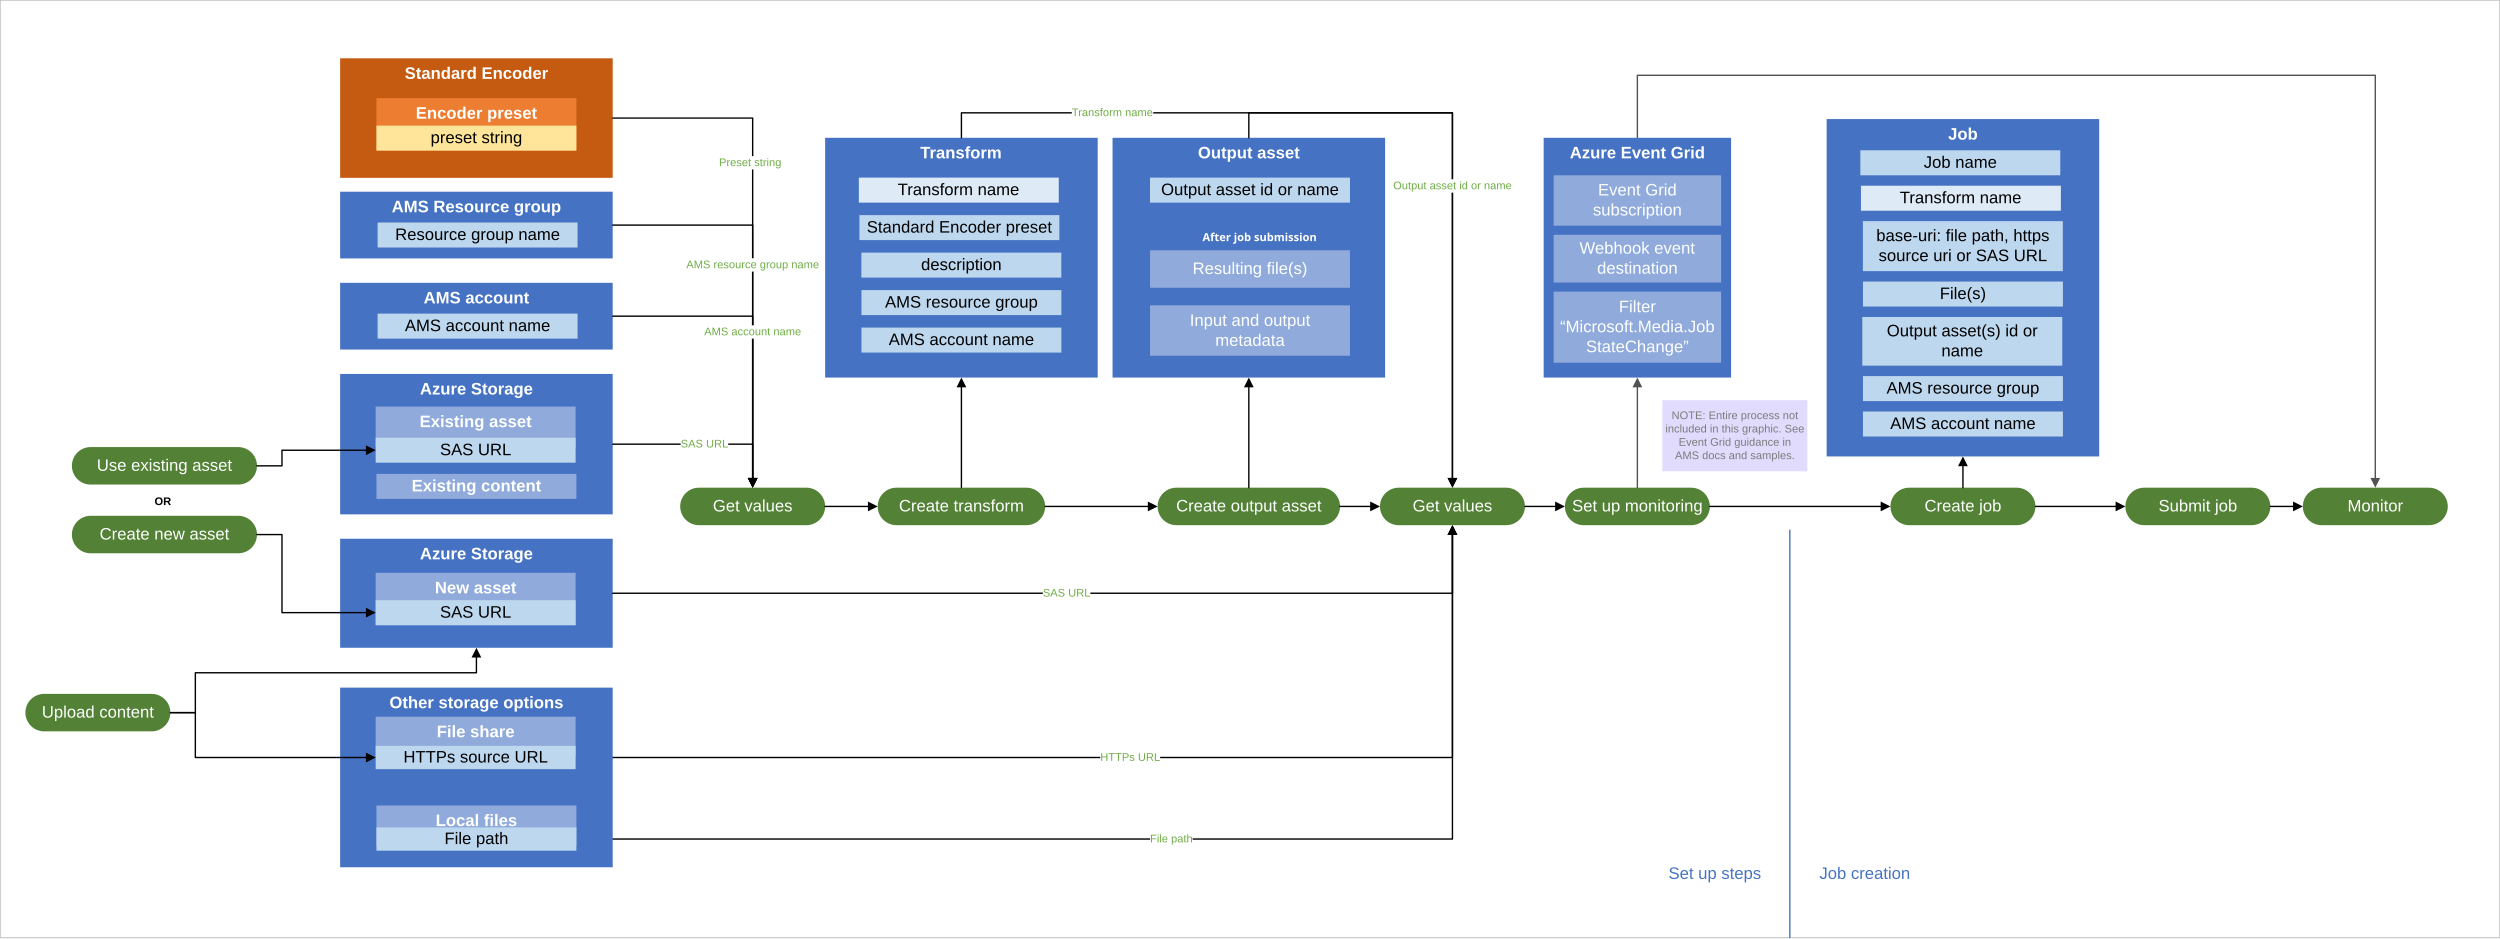
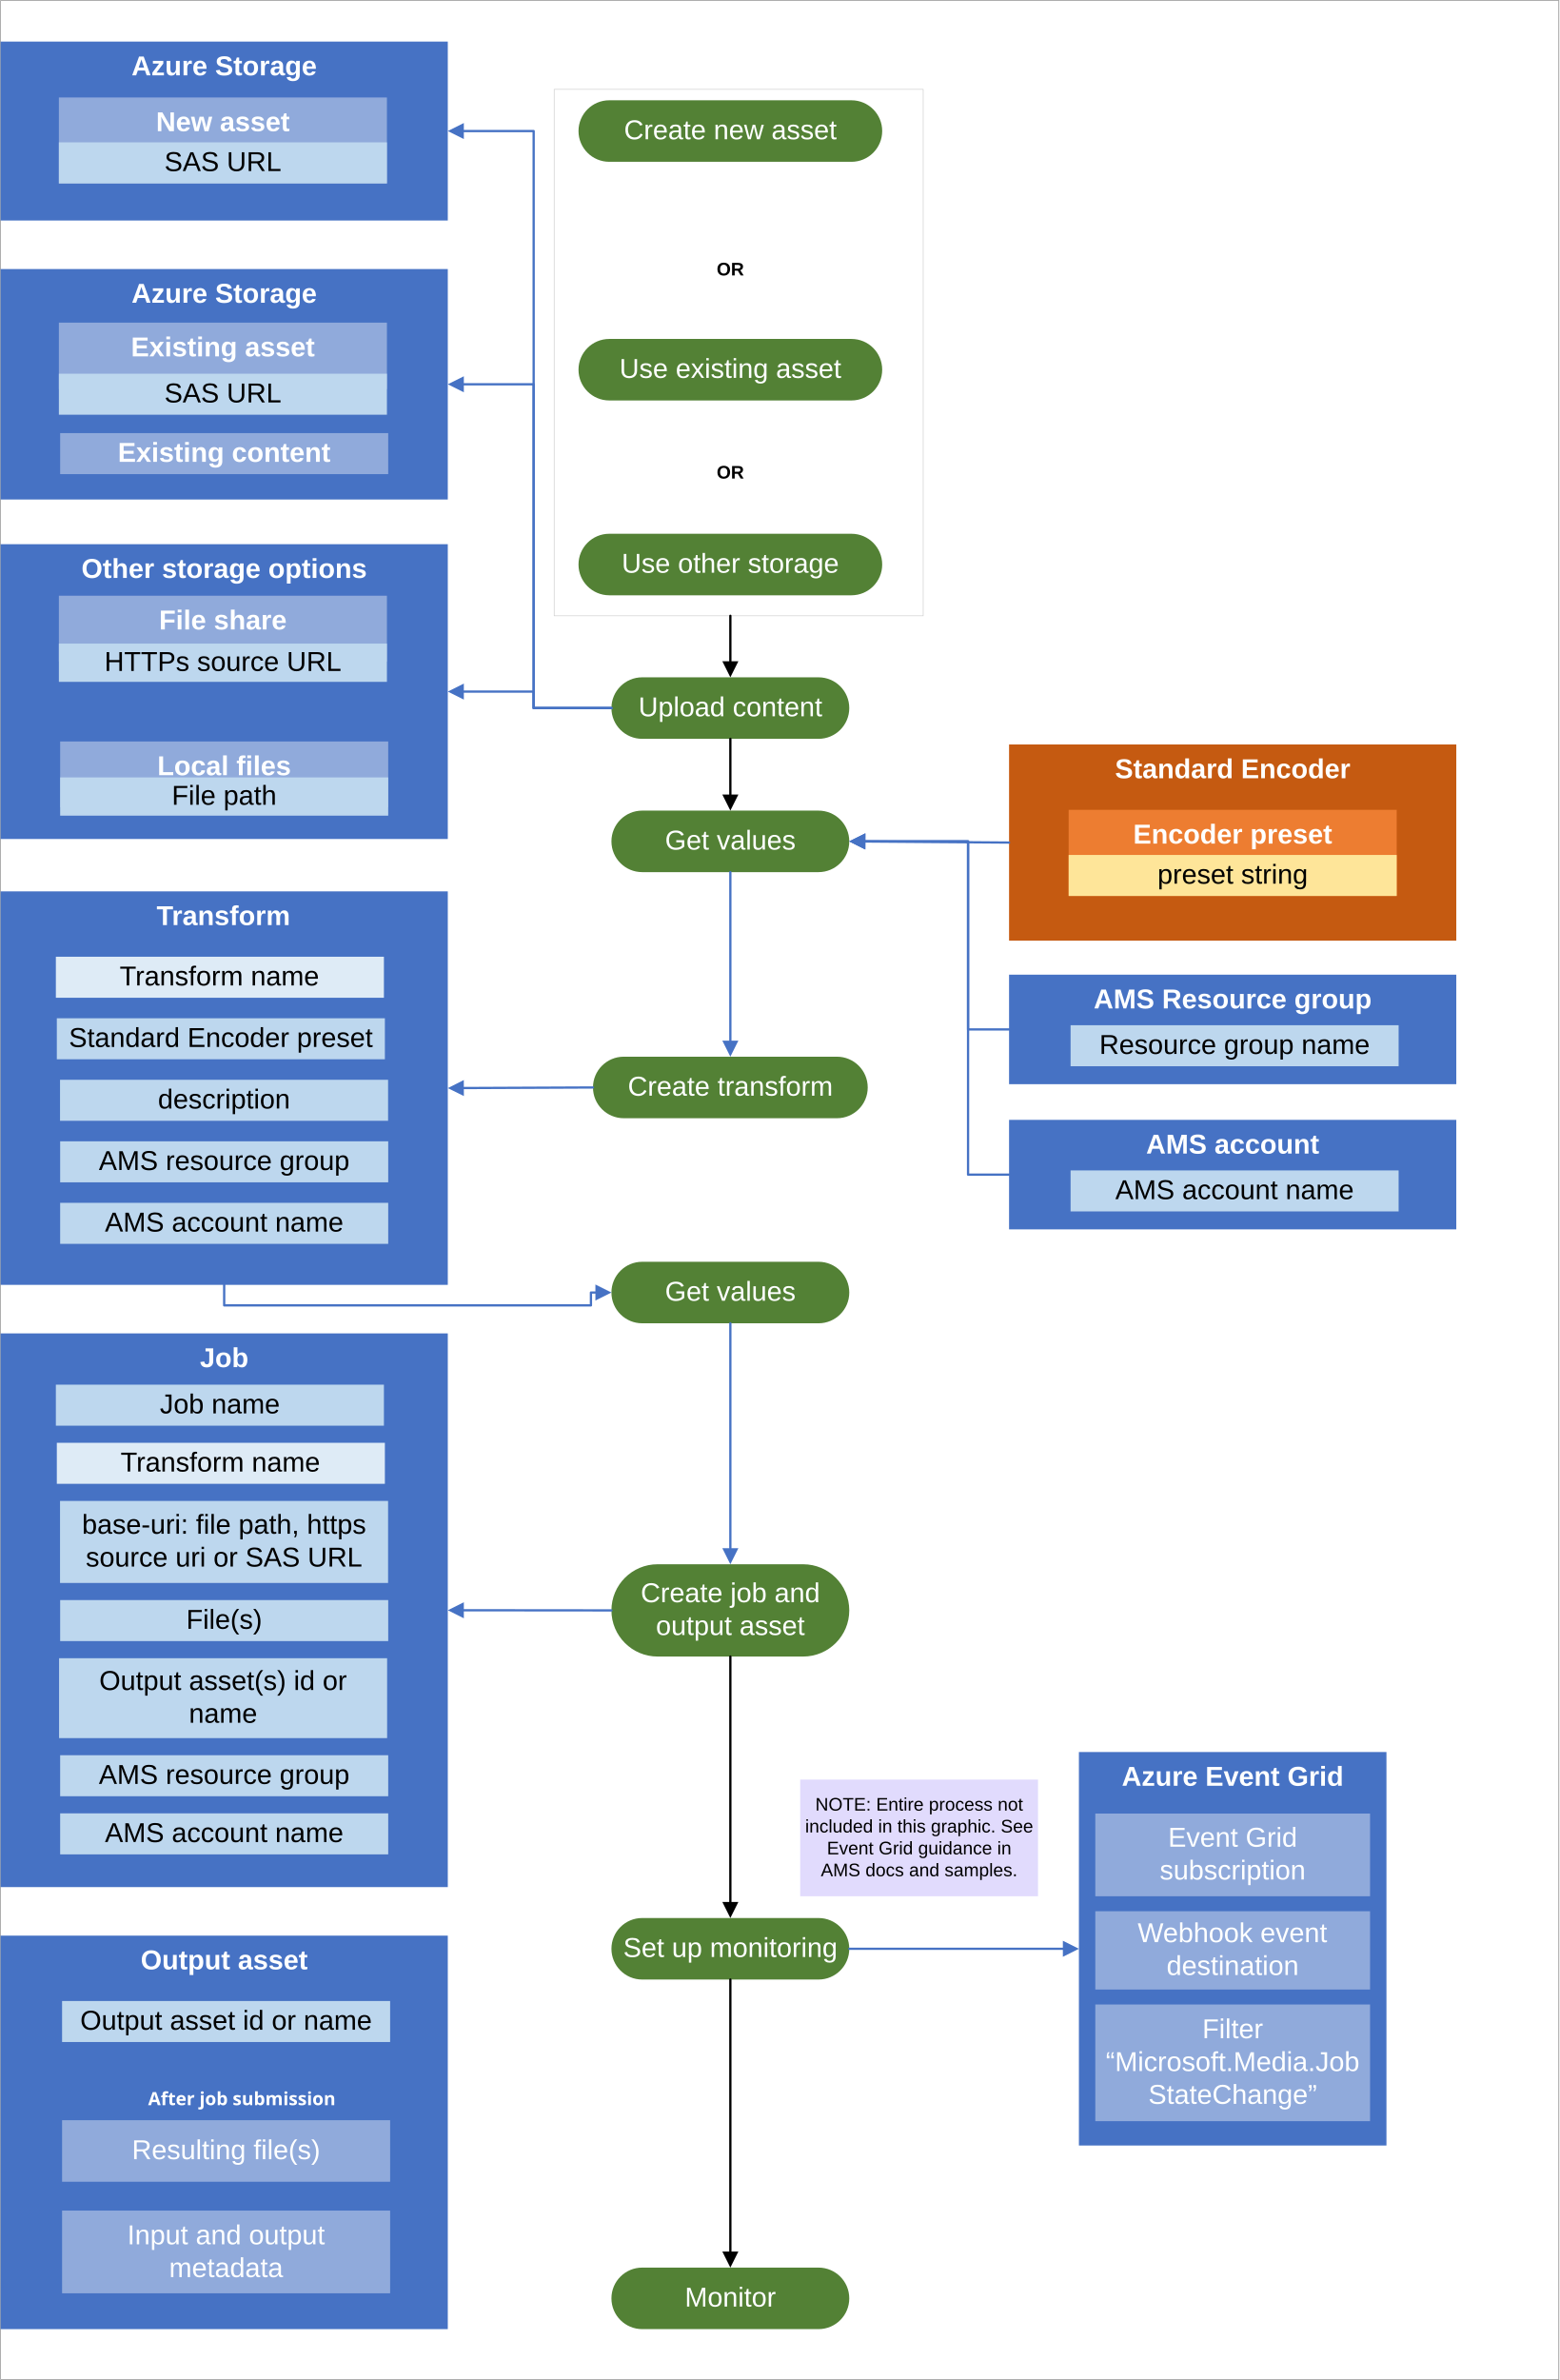
- <svg xmlns="http://www.w3.org/2000/svg" xmlns:xlink="http://www.w3.org/1999/xlink" width="25.007in" height="9.385in" viewBox="0 0 1800.5 675.75" xml:space="preserve" color-interpolation-filters="sRGB" class="st28">
+ <svg xmlns="http://www.w3.org/2000/svg" xmlns:xlink="http://www.w3.org/1999/xlink" width="9.507in" height="14.507in" viewBox="0 0 684.5 1044.5" xml:space="preserve" color-interpolation-filters="sRGB" class="st24">
  <style type="text/css">
	
		.st1 {fill:#ffffff;stroke:#7f7f7f;stroke-width:0.25}
- 		.st2 {fill:#4672c4;stroke:none;stroke-width:0.25}
- 		.st3 {fill:#feffff;font-family:Arial;font-size:1em;font-weight:bold}
- 		.st4 {fill:#bdd7ee;stroke:none;stroke-width:0.25}
- 		.st5 {fill:#000000;font-family:Arial;font-size:1em}
- 		.st6 {fill:#90aadb;stroke:none;stroke-width:0.25}
- 		.st7 {fill:#538135;stroke:none;stroke-width:0.75}
- 		.st8 {fill:#feffff;font-family:Arial;font-size:1em}
- 		.st9 {fill:#deebf6;stroke:none;stroke-width:0.25}
+ 		.st2 {fill:#538135;stroke:none;stroke-width:0.75}
+ 		.st3 {fill:#feffff;font-family:Arial;font-size:1em}
+ 		.st4 {fill:none;stroke:none;stroke-width:0.25}
+ 		.st5 {fill:#000000;font-family:Arial;font-size:0.667em;font-weight:bold}
+ 		.st6 {marker-end:url(#mrkr4-27);stroke:#4672c4;stroke-linecap:round;stroke-linejoin:round;stroke-width:1}
+ 		.st7 {fill:#4672c4;fill-opacity:1;stroke:#4672c4;stroke-opacity:1;stroke-width:0.284}
+ 		.st8 {fill:#e1dbfd;stroke:none;stroke-width:0.25}
+ 		.st9 {fill:#000000;font-family:Arial;font-size:0.667em}
		.st10 {font-size:1em}
- 		.st11 {marker-end:url(#mrkr4-105);stroke:#000000;stroke-linecap:round;stroke-linejoin:round;stroke-width:1}
- 		.st12 {fill:#000000;fill-opacity:1;stroke:#000000;stroke-opacity:1;stroke-width:0.284}
- 		.st13 {fill:#ffffff;stroke:none;stroke-linecap:butt}
- 		.st14 {fill:#70ad47;font-family:Arial;font-size:0.667em}
- 		.st15 {fill:none;stroke:none;stroke-width:0.25}
- 		.st16 {fill:#000000;font-family:Arial;font-size:0.667em;font-weight:bold}
- 		.st17 {fill:#c55a11;stroke:none;stroke-width:0.25}
- 		.st18 {fill:#ed7d31;stroke:none;stroke-width:0.25}
- 		.st19 {fill:#fee599;stroke:none;stroke-width:0.25}
- 		.st20 {fill:#ffffff;stroke:none;stroke-linecap:butt;stroke-width:7.2}
- 		.st21 {fill:#4672c4;font-family:Arial;font-size:1em}
- 		.st22 {stroke:#4672c4;stroke-linecap:round;stroke-linejoin:round;stroke-width:1}
- 		.st23 {marker-end:url(#mrkr4-290);stroke:#525252;stroke-linecap:round;stroke-linejoin:round;stroke-width:1}
- 		.st24 {fill:#525252;fill-opacity:1;stroke:#525252;stroke-opacity:1;stroke-width:0.284}
- 		.st25 {fill:#e1dbfd;stroke:none;stroke-width:0.25}
- 		.st26 {fill:#7b7b7b;font-family:Arial;font-size:0.667em}
- 		.st27 {fill:#ffffff;font-family:Calibri;font-size:0.667em;font-weight:bold}
- 		.st28 {fill:none;fill-rule:evenodd;font-size:12px;overflow:visible;stroke-linecap:square;stroke-miterlimit:3}
+ 		.st11 {fill:#c55a11;stroke:none;stroke-width:0.25}
+ 		.st12 {fill:#feffff;font-family:Arial;font-size:1em;font-weight:bold}
+ 		.st13 {fill:#ed7d31;stroke:none;stroke-width:0.25}
+ 		.st14 {fill:#fee599;stroke:none;stroke-width:0.25}
+ 		.st15 {fill:#000000;font-family:Arial;font-size:1em}
+ 		.st16 {fill:#4672c4;stroke:none;stroke-width:0.25}
+ 		.st17 {fill:#bdd7ee;stroke:none;stroke-width:0.25}
+ 		.st18 {fill:#90aadb;stroke:none;stroke-width:0.25}
+ 		.st19 {fill:#deebf6;stroke:none;stroke-width:0.25}
+ 		.st20 {fill:#ffffff;font-family:Calibri;font-size:0.667em;font-weight:bold}
+ 		.st21 {fill:none;stroke:#c8c8c8;stroke-width:0.25}
+ 		.st22 {marker-end:url(#mrkr4-234);stroke:#000000;stroke-linecap:round;stroke-linejoin:round;stroke-width:1}
+ 		.st23 {fill:#000000;fill-opacity:1;stroke:#000000;stroke-opacity:1;stroke-width:0.284}
+ 		.st24 {fill:none;fill-rule:evenodd;font-size:12px;overflow:visible;stroke-linecap:square;stroke-miterlimit:3}
	
	</style>
  <defs id="Markers">
    <g id="lend4">
      <path d="M 2 1 L 0 0 L 2 -1 L 2 1 " style="stroke:none" />
    </g>
-     <marker id="mrkr4-105" class="st12" refX="-7.04" orient="auto" markerUnits="strokeWidth" overflow="visible">
+     <marker id="mrkr4-27" class="st7" refX="-7.04" orient="auto" markerUnits="strokeWidth" overflow="visible">
      <use xlink:href="#lend4" transform="scale(-3.52,-3.52) " />
    </marker>
-     <marker id="mrkr4-290" class="st24" refX="-7.04" orient="auto" markerUnits="strokeWidth" overflow="visible">
+     <marker id="mrkr4-234" class="st23" refX="-7.04" orient="auto" markerUnits="strokeWidth" overflow="visible">
      <use xlink:href="#lend4" transform="scale(-3.52,-3.52) " />
    </marker>
  </defs>
  <g>
-     <g id="group290-1" transform="translate(0.25,-0.5)">
+     <g id="group1045-1" transform="translate(0.25,-0.25)">
      <g id="shape201-2">
-         <rect x="0" y="0.75" width="1800" height="675" class="st1" />
-       </g>
-       <g id="group99-4" transform="translate(244.687,-489.114)">
-         <g id="shape95-5">
-           <rect x="0" y="627.69" width="196.313" height="48.06" class="st2" />
-           <text x="37.15" y="642.49" class="st3">AMS Resource group</text>
-         </g>
-         <g id="shape98-8" transform="translate(27,-7.875)">
-           <rect x="0" y="657.75" width="144" height="18" class="st4" />
-           <text x="12.63" y="670.35" class="st5">Resource group name</text>
-         </g>
-       </g>
-       <g id="group100-11" transform="translate(244.687,-423.491)">
-         <g id="shape101-12">
-           <rect x="0" y="627.69" width="196.313" height="48.06" class="st2" />
-           <text x="60.15" y="642.49" class="st3">AMS account</text>
-         </g>
-         <g id="shape102-15" transform="translate(27,-7.875)">
-           <rect x="0" y="657.75" width="144" height="18" class="st4" />
-           <text x="19.64" y="670.35" class="st5">AMS account name</text>
-         </g>
-       </g>
-       <g id="group119-18" transform="translate(244.687,-304.79)">
-         <g id="shape120-19">
-           <rect x="0" y="574.613" width="196.313" height="101.138" class="st2" />
-           <text x="57.48" y="589.41" class="st3">Azure Storage</text>
-         </g>
-         <g id="shape121-22" transform="translate(25.5938,-48.4605)">
-           <rect x="0" y="646.586" width="144" height="29.165" class="st6" />
-           <text x="31.65" y="661.39" class="st3">Existing asset</text>
-         </g>
-         <g id="shape122-25" transform="translate(25.5938,-37.2105)">
-           <rect x="0" y="657.75" width="144" height="18" class="st4" />
-           <text x="46.32" y="670.35" class="st5">SAS URL</text>
-         </g>
-         <g id="shape123-28" transform="translate(26.1562,-11.1375)">
-           <rect x="0" y="657.75" width="144" height="18" class="st6" />
-           <text x="25.33" y="670.35" class="st3">Existing content</text>
-         </g>
-       </g>
-       <g id="group124-31" transform="translate(244.687,-208.701)">
-         <g id="shape125-32">
-           <rect x="0" y="597.225" width="196.313" height="78.525" class="st2" />
-           <text x="57.48" y="612.03" class="st3">Azure Storage</text>
-         </g>
-         <g id="group126-35" transform="translate(26.1562,-16.2)">
-           <g id="shape127-36" transform="translate(-0.5625,0)">
-             <rect x="0" y="637.95" width="144" height="37.8" class="st6" />
-             <text x="42.65" y="652.75" class="st3">New asset</text>
-           </g>
-           <g id="shape128-39" transform="translate(-0.5625,-0.099)">
-             <rect x="0" y="657.75" width="144" height="18" class="st4" />
-             <text x="46.32" y="670.35" class="st5">SAS URL</text>
-           </g>
-         </g>
+         <rect x="0" y="0.5" width="684" height="1044" class="st1" />
      </g>
      <a xlink:href="https://docs.microsoft.com/azure/media-services/latest/manage-assets-quickstart">
-         <g id="shape129-42" transform="translate(18,-148.5)">
-           <path d="M13.5 675.75 L90.9 675.75 A13.5 13.5 -180 0 0 90.9 648.75 L13.5 648.75 A13.5 13.5 -180 1 0 13.5 675.75          Z" class="st7" />
-           <text x="11.84" y="665.85" class="st8">Upload content</text>
-         </g>
-       </a>
-       <g id="shape130-45" transform="translate(489.6,-297)">
-         <path d="M13.5 675.75 L90.9 675.75 A13.5 13.5 -180 0 0 90.9 648.75 L13.5 648.75 A13.5 13.5 -180 1 0 13.5 675.75 Z" class="st7" />
-         <text x="23.52" y="665.85" class="st8">Get values</text>
-       </g>
-       <g id="shape131-48" transform="translate(631.856,-297)">
-         <path d="M13.5 675.75 L107.1 675.75 A13.5 13.5 -180 1 0 107.1 648.75 L13.5 648.75 A13.5 13.5 -180 1 0 13.5 675.75         Z" class="st7" />
-         <text x="15.29" y="665.85" class="st8">Create transform</text>
-       </g>
-       <g id="shape132-51" transform="translate(1361.28,-297)">
-         <path d="M13.5 675.75 L90.9 675.75 A13.5 13.5 -180 0 0 90.9 648.75 L13.5 648.75 A13.5 13.5 -180 1 0 13.5 675.75 Z" class="st7" />
-         <text x="24.52" y="665.85" class="st8">Create job</text>
-       </g>
-       <g id="group143-54" transform="translate(594,-403.312)">
-         <g id="shape135-55">
-           <rect x="0" y="503.062" width="196.313" height="172.688" class="st2" />
-           <text x="68.48" y="517.86" class="st3">Transform</text>
-         </g>
-         <g id="shape137-58" transform="translate(24.6937,-99)">
-           <rect x="0" y="657.75" width="144" height="18" class="st4" />
-           <text x="5.29" y="670.35" class="st5">Standard Encoder preset</text>
-         </g>
-         <g id="shape138-61" transform="translate(26.1,-72)">
-           <rect x="0" y="657.75" width="144" height="18" class="st4" />
-           <text x="42.98" y="670.35" class="st5">description</text>
-         </g>
-         <g id="shape139-64" transform="translate(26.1563,-45)">
-           <rect x="0" y="657.75" width="144" height="18" class="st4" />
-           <text x="16.97" y="670.35" class="st5">AMS resource group</text>
-         </g>
-         <g id="shape140-67" transform="translate(24.2719,-126)">
-           <rect x="0" y="657.75" width="144" height="18" class="st9" />
-           <text x="27.99" y="670.35" class="st5">Transform name</text>
-         </g>
-         <g id="shape141-70" transform="translate(26.1563,-18)">
-           <rect x="0" y="657.75" width="144" height="18" class="st4" />
-           <text x="19.64" y="670.35" class="st5">AMS account name</text>
-         </g>
-       </g>
-       <g id="group155-73" transform="translate(1315.32,-346.5)">
-         <g id="shape145-74">
-           <rect x="0" y="432.75" width="196.313" height="243" class="st2" />
-           <text x="87.49" y="447.55" class="st3">Job</text>
-         </g>
-         <g id="shape146-77" transform="translate(24.6937,-176.987)">
-           <rect x="0" y="657.75" width="144" height="18" class="st9" />
-           <text x="27.99" y="670.35" class="st5">Transform name</text>
-         </g>
-         <g id="shape147-80" transform="translate(26.1,-133.475)">
-           <rect x="0" y="639.75" width="144" height="36" class="st4" />
-           <text x="9.63" y="654.15" class="st5">base-uri: file path, https <tspan x="11.31" dy="1.2em" class="st10">source uri or SAS URL</tspan>
-           </text>
-         </g>
-         <g id="shape148-84" transform="translate(26.1563,-107.963)">
-           <rect x="0" y="657.75" width="144" height="18" class="st4" />
-           <text x="55.34" y="670.35" class="st5">File(s)</text>
-         </g>
-         <g id="shape149-87" transform="translate(24.2719,-202.5)">
-           <rect x="0" y="657.75" width="144" height="18" class="st4" />
-           <text x="45.65" y="670.35" class="st5">Job name</text>
-         </g>
-         <g id="shape150-90" transform="translate(25.6781,-65.3875)">
-           <rect x="0" y="640.687" width="144" height="35.062" class="st4" />
-           <text x="17.64" y="654.62" class="st5">Output asset(s) id or <tspan x="56.99" dy="1.2em" class="st10">name</tspan>
-           </text>
-         </g>
-         <g id="shape153-94" transform="translate(26.1563,-39.875)">
-           <rect x="0" y="657.75" width="144" height="18" class="st4" />
-           <text x="16.97" y="670.35" class="st5">AMS resource group</text>
-         </g>
-         <g id="shape154-97" transform="translate(26.1563,-14.3625)">
-           <rect x="0" y="657.75" width="144" height="18" class="st4" />
-           <text x="19.64" y="670.35" class="st5">AMS account name</text>
-         </g>
-       </g>
-       <g id="shape158-100" transform="translate(441,-355.358)">
-         <path d="M0 675.75 L100.8 675.75 L100.8 700.07" class="st11" />
-         <rect x="48.962" y="670.95" width="34.234" height="9.6" class="st13" />
-         <text x="48.96" y="678.15" class="st14">SAS URL</text>
-       </g>
-       <g id="shape159-108" transform="translate(441,-247.964)">
-         <path d="M0 675.75 L604.8 675.75 L604.8 633.75" class="st11" />
-         <rect x="309.801" y="670.95" width="34.234" height="9.6" class="st13" />
-         <text x="309.8" y="678.15" class="st14">SAS URL</text>
-       </g>
-       <g id="shape160-115" transform="translate(51.4856,-276.75)">
-         <path d="M13.5 675.75 L119.81 675.75 A13.5 13.5 -180 0 0 119.81 648.75 L13.5 648.75 A13.5 13.5 -180 1 0 13.5 675.75         Z" class="st7" />
-         <text x="19.97" y="665.85" class="st8">Create new asset</text>
-       </g>
-       <g id="shape161-118" transform="translate(51.4856,-326.25)">
-         <path d="M13.5 675.75 L119.81 675.75 A13.5 13.5 -180 0 0 119.81 648.75 L13.5 648.75 A13.5 13.5 -180 1 0 13.5 675.75         Z" class="st7" />
-         <text x="17.97" y="665.85" class="st8">Use existing asset</text>
-       </g>
-       <g id="shape162-121" transform="translate(67,-308.681)">
-         <rect x="0" y="663.75" width="100" height="12" class="st15" />
-         <text x="44" y="672.95" class="st16">OR</text>
-       </g>
-       <g id="shape163-124" transform="translate(184.798,-336.375)">
-         <path d="M0 672.38 L18 672.38 L18 661.13 L78.44 661.13" class="st11" />
-       </g>
-       <g id="shape164-129" transform="translate(184.798,-290.25)">
-         <path d="M0 675.75 L18 675.75 L18 732 L78.44 732" class="st11" />
-       </g>
-       <g id="shape165-134" transform="translate(594,-301.5)">
-         <path d="M0 666.75 L30.82 666.75" class="st11" />
-       </g>
-       <g id="shape166-139" transform="translate(683.156,-324)">
-         <path d="M9 675.75 L9 603.48" class="st11" />
-       </g>
-       <g id="shape167-144" transform="translate(752.456,-301.5)">
-         <path d="M0 666.75 L73.96 666.75" class="st11" />
-       </g>
-       <g id="shape168-149" transform="translate(1530.48,-297)">
-         <path d="M13.5 675.75 L90.9 675.75 A13.5 13.5 -180 0 0 90.9 648.75 L13.5 648.75 A13.5 13.5 -180 1 0 13.5 675.75 Z" class="st7" />
-         <text x="23.85" y="665.85" class="st8">Submit job</text>
-       </g>
-       <g id="shape181-152" transform="translate(1465.68,-301.5)">
-         <path d="M0 666.75 L57.76 666.75" class="st11" />
-       </g>
-       <g id="shape186-157" transform="translate(1658.28,-297)">
-         <path d="M13.5 675.75 L90.9 675.75 A13.5 13.5 -180 0 0 90.9 648.75 L13.5 648.75 A13.5 13.5 -180 1 0 13.5 675.75 Z" class="st7" />
-         <text x="32.19" y="665.85" class="st8">Monitor</text>
-       </g>
-       <g id="shape189-160" transform="translate(1634.88,-319.5)">
-         <path d="M0 684.75 L16.36 684.75" class="st11" />
-       </g>
-       <g id="shape199-165" transform="translate(1404.48,-324)">
-         <path d="M9 675.75 L9 660.29" class="st11" />
-       </g>
-       <g id="shape200-170" transform="translate(122.4,-162)">
-         <path d="M0 675.75 L18 675.75 L18 647.05 L220.44 647.05 L220.44 636.09" class="st11" />
-       </g>
-       <g id="group211-175" transform="translate(277.594,-104.569)">
- 				</g>
-       <g id="group212-176" transform="translate(278.156,-35.9438)">
- 				</g>
-       <g id="shape215-177" transform="translate(414.281,-129.664)">
-         <path d="M0 675.75 L631.52 675.75 L631.52 515.45" class="st11" />
-         <rect x="377.871" y="670.95" width="43.113" height="9.6" class="st13" />
-         <text x="377.87" y="678.15" class="st14">HTTPs URL</text>
-       </g>
-       <g id="shape216-184" transform="translate(414.844,-70.939)">
-         <path d="M0 675.75 L630.96 675.75 L630.96 456.73" class="st11" />
-         <rect x="413.167" y="670.95" width="30.683" height="9.6" class="st13" />
-         <text x="413.17" y="678.15" class="st14">File path</text>
-       </g>
-       <g id="group222-191" transform="translate(244.687,-554.738)">
-         <g id="group217-192">
-           <g id="shape218-193" transform="translate(0,7.57489)">
-             <rect x="0" y="589.65" width="196.313" height="86.1" class="st17" />
-             <text x="46.48" y="604.45" class="st3">Standard Encoder</text>
-           </g>
-         </g>
-         <g id="shape220-196" transform="translate(26.1562,-12.0375)">
-           <rect x="0" y="637.95" width="144" height="37.8" class="st18" />
-           <text x="28.32" y="652.75" class="st3">Encoder preset</text>
-         </g>
-         <g id="shape221-199" transform="translate(26.1563,-12.0375)">
-           <rect x="0" y="657.75" width="144" height="18" class="st19" />
-           <text x="38.98" y="670.35" class="st5">preset string</text>
-         </g>
-       </g>
-       <g id="shape223-202" transform="translate(441,-590.213)">
-         <path d="M0 675.75 L100.8 675.75 L100.8 934.92" class="st11" />
-         <rect x="76.547" y="703.163" width="44.906" height="9.6" class="st13" />
-         <text x="76.55" y="710.36" class="st14">Preset string</text>
-       </g>
-       <g id="shape156-209" transform="translate(441,-513.144)">
-         <path d="M0 675.75 L100.8 675.75 L100.8 857.85" class="st11" />
-         <rect x="52.999" y="699.658" width="95.601" height="9.6" class="st13" />
-         <text x="53" y="706.86" class="st14">AMS resource group name</text>
-       </g>
-       <g id="shape157-216" transform="translate(441,-447.521)">
-         <path d="M0 675.75 L100.8 675.75 L100.8 792.23" class="st11" />
-         <rect x="65.894" y="682.311" width="69.812" height="9.6" class="st20" />
-         <text x="65.89" y="689.51" class="st14">AMS account name</text>
-       </g>
-       <g id="group234-223" transform="translate(244.688,-27)">
-         <g id="shape205-224" transform="translate(0,-23.625)">
-           <rect x="0" y="546.375" width="196.313" height="129.375" class="st2" />
-           <text x="35.48" y="561.18" class="st3">Other storage options</text>
-         </g>
-         <g id="group232-227" transform="translate(26.1562,-27.108)">
-           <g id="shape213-228" transform="translate(0,-12.1121)">
-             <rect x="0" y="646.859" width="144" height="28.891" class="st6" />
-             <text x="42.66" y="661.66" class="st3">Local files</text>
-           </g>
-           <g id="shape214-231" transform="translate(5.74759E-08,-8.44174)">
-             <rect x="0" y="658.971" width="144" height="16.779" class="st4" />
-             <text x="48.99" y="670.96" class="st5">File path</text>
-           </g>
-         </g>
-         <g id="group233-234" transform="translate(25.5938,-91.0764)">
-           <g id="shape206-235" transform="translate(0,-12.1121)">
-             <rect x="0" y="646.859" width="144" height="28.891" class="st6" />
-             <text x="43.99" y="661.66" class="st3">File share</text>
-           </g>
-           <g id="shape207-238" transform="translate(5.74759E-08,-3.19842)">
-             <rect x="0" y="658.971" width="144" height="16.779" class="st4" />
-             <text x="19.99" y="670.96" class="st5">HTTPs source URL</text>
-           </g>
-         </g>
-       </g>
-       <g id="shape235-241" transform="translate(833.456,-297)">
-         <path d="M13.5 675.75 L117.9 675.75 A13.5 13.5 -180 1 0 117.9 648.75 L13.5 648.75 A13.5 13.5 -180 1 0 13.5 675.75         Z" class="st7" />
-         <text x="13.33" y="665.85" class="st8">Create output asset</text>
-       </g>
-       <g id="shape243-244" transform="translate(890.156,-324)">
-         <path d="M9 675.75 L9 603.48" class="st11" />
-       </g>
-       <g id="shape224-249" transform="translate(122.4,-162)">
-         <path d="M0 675.75 L18 675.75 L18 708.09 L140.84 708.09" class="st11" />
-       </g>
-       <g id="shape244-254" transform="translate(993.6,-297)">
-         <path d="M13.5 675.75 L90.9 675.75 A13.5 13.5 -180 0 0 90.9 648.75 L13.5 648.75 A13.5 13.5 -180 1 0 13.5 675.75 Z" class="st7" />
-         <text x="23.52" y="665.85" class="st8">Get values</text>
-       </g>
-       <g id="shape246-257" transform="translate(1098,-301.5)">
-         <path d="M0 666.75 L21.76 666.75" class="st11" />
-       </g>
-       <g id="shape247-262" transform="translate(964.856,-301.5)">
-         <path d="M0 666.75 L21.7 666.75" class="st11" />
-       </g>
-       <g id="group264-267" transform="translate(1182.6,0)">
-         <g id="shape265-268" transform="translate(0,-39.8063)">
-           <rect x="0" y="663.75" width="104.4" height="12" class="st15" />
-           <text x="18.84" y="673.35" class="st21">Set up steps</text>
-         </g>
-         <g id="shape266-271" transform="translate(97.2,0)">
-           <path d="M9 675.75 L9 382.35" class="st22" />
-         </g>
-         <g id="shape267-274" transform="translate(108,-39.8063)">
-           <rect x="0" y="663.75" width="104.4" height="12" class="st15" />
-           <text x="19.51" y="673.35" class="st21">Job creation</text>
-         </g>
-       </g>
-       <g id="shape268-277" transform="translate(1126.8,-297)">
-         <path d="M13.5 675.75 L90.9 675.75 A13.5 13.5 -180 0 0 90.9 648.75 L13.5 648.75 A13.5 13.5 -180 1 0 13.5 675.75 Z" class="st7" />
-         <text x="5.17" y="665.85" class="st8">Set up monitoring</text>
-       </g>
-       <g id="shape269-280" transform="translate(1231.2,-301.5)">
-         <path d="M0 666.75 L123.04 666.75" class="st11" />
-       </g>
-       <g id="shape270-285" transform="translate(1170,-324)">
-         <path d="M9 675.75 L9 603.48" class="st23" />
-       </g>
-       <g id="shape271-291" transform="translate(1179,-576)">
-         <path d="M0 675.75 L0 630.75 L531.48 630.75 L531.48 920.71" class="st23" />
-       </g>
-       <g id="shape278-296" transform="translate(1197,-335.794)">
-         <rect x="0" y="624.544" width="104.4" height="51.206" class="st25" />
-         <text x="6.63" y="638.15" class="st26">NOTE: Entire process not <tspan x="2.17" dy="1.2em" class="st10">included in this graphic. See </tspan>
+         <g id="shape129-4" transform="translate(268.144,-720)">
+           <path d="M13.5 1044.5 L90.9 1044.5 A13.5 13.5 -180 0 0 90.9 1017.5 L13.5 1017.5 A13.5 13.5 -180 1 0 13.5 1044.5          Z" class="st2" />
+           <text x="11.84" y="1034.6" class="st3">Upload content</text>
+         </g>
+       </a>
+       <g id="shape130-7" transform="translate(268.144,-661.5)">
+         <path d="M13.5 1044.5 L90.9 1044.5 A13.5 13.5 -180 0 0 90.9 1017.5 L13.5 1017.5 A13.5 13.5 -180 1 0 13.5 1044.5 Z" class="st2" />
+         <text x="23.52" y="1034.6" class="st3">Get values</text>
+       </g>
+       <a xlink:href="https://docs.microsoft.com/azure/media-services/latest/how-to-create-transform">
+         <g id="shape131-10" transform="translate(260.044,-553.5)">
+           <path d="M13.5 1044.5 L107.1 1044.5 A13.5 13.5 -180 1 0 107.1 1017.5 L13.5 1017.5 A13.5 13.5 -180 1 0 13.5 1044.5          Z" class="st2" />
+           <text x="15.29" y="1034.6" class="st3">Create transform</text>
+         </g>
+       </a>
+       <a xlink:href="https://review.docs.microsoft.com/en-us/azure/media-services/latest/how-to-create-asset">
+         <g id="shape160-13" transform="translate(253.688,-973.238)">
+           <path d="M13.5 1044.5 L119.81 1044.5 A13.5 13.5 -180 0 0 119.81 1017.5 L13.5 1017.5 A13.5 13.5 -180 1 0 13.5          1044.5 Z" class="st2" />
+           <text x="19.97" y="1034.6" class="st3">Create new asset</text>
+         </g>
+       </a>
+       <g id="shape161-16" transform="translate(253.688,-868.5)">
+         <path d="M13.5 1044.5 L119.81 1044.5 A13.5 13.5 -180 0 0 119.81 1017.5 L13.5 1017.5 A13.5 13.5 -180 1 0 13.5 1044.5         Z" class="st2" />
+         <text x="17.97" y="1034.6" class="st3">Use existing asset</text>
+       </g>
+       <g id="shape162-19" transform="translate(270.344,-920.569)">
+         <rect x="0" y="1032.5" width="100" height="12" class="st4" />
+         <text x="44" y="1041.7" class="st5">OR</text>
+       </g>
+       <g id="shape165-22" transform="translate(311.344,-661.5)">
+         <path d="M9 1044.5 L9 1118.46" class="st6" />
+       </g>
+       <g id="shape244-28" transform="translate(268.144,-463.5)">
+         <path d="M13.5 1044.5 L90.9 1044.5 A13.5 13.5 -180 0 0 90.9 1017.5 L13.5 1017.5 A13.5 13.5 -180 1 0 13.5 1044.5 Z" class="st2" />
+         <text x="23.52" y="1034.6" class="st3">Get values</text>
+       </g>
+       <a xlink:href="https://docs.microsoft.com/azure/media-services/latest/monitor-events-portal-how-to">
+         <g id="shape268-31" transform="translate(268.144,-175.5)">
+           <path d="M13.5 1044.5 L90.9 1044.5 A13.5 13.5 -180 0 0 90.9 1017.5 L13.5 1017.5 A13.5 13.5 -180 1 0 13.5 1044.5          Z" class="st2" />
+           <text x="5.17" y="1034.6" class="st3">Set up monitoring</text>
+         </g>
+       </a>
+       <g id="shape278-34" transform="translate(351,-212.044)">
+         <rect x="0" y="993.294" width="104.4" height="51.206" class="st8" />
+         <text x="6.63" y="1006.9" class="st9">NOTE: Entire process not <tspan x="2.17" dy="1.2em" class="st10">included in this graphic. See </tspan>
          <tspan x="11.73" dy="1.2em" class="st10">Event Grid guidance in </tspan>
          <tspan x="9.07" dy="1.2em" class="st10">AMS docs and samples.</tspan>
        </text>
      </g>
-       <g id="group279-302" transform="translate(1111.5,-403.312)">
-         <g id="shape191-303">
-           <rect x="0" y="503.062" width="135" height="172.688" class="st2" />
-           <text x="18.82" y="517.86" class="st3">Azure Event Grid</text>
-         </g>
-         <g id="shape275-306" transform="translate(7.20001,-109.388)">
-           <rect x="0" y="639.45" width="120.6" height="36.3" class="st6" />
-           <text x="31.95" y="654" class="st8">Event Grid <tspan x="28.28" dy="1.2em" class="st10">subscription</tspan>
-           </text>
-         </g>
-         <g id="shape276-310" transform="translate(7.20001,-68.4594)">
-           <rect x="0" y="641.388" width="120.6" height="34.362" class="st6" />
-           <text x="18.61" y="654.97" class="st8">Webhook event <tspan x="31.28" dy="1.2em" class="st10">destination</tspan>
-           </text>
-         </g>
-         <g id="shape277-314" transform="translate(7.20001,-10.6875)">
-           <rect x="0" y="624.544" width="120.6" height="51.206" class="st6" />
-           <text x="46.97" y="639.35" class="st8">Filter <tspan x="4.61" dy="1.2em" class="st10">“</tspan>Microsoft.Media.Job<tspan x="23.27" dy="1.2em" class="st10">StateChange</tspan>”</text>
-         </g>
-       </g>
-       <g id="group280-319" transform="translate(801,-403.312)">
-         <g id="shape237-320">
-           <rect x="0" y="503.062" width="196.313" height="172.688" class="st2" />
-           <text x="61.49" y="517.86" class="st3">Output asset</text>
-         </g>
-         <g id="shape241-323" transform="translate(27,-126)">
-           <rect x="0" y="657.75" width="144" height="18" class="st4" />
-           <text x="7.96" y="670.35" class="st5">Output asset id or name</text>
-         </g>
-         <g id="shape272-326" transform="translate(27,-64.6875)">
-           <rect x="0" y="648.75" width="144" height="27" class="st6" />
-           <text x="30.65" y="665.85" class="st8">Resulting file(s)</text>
-         </g>
-         <g id="shape273-329" transform="translate(27,-15.7313)">
-           <rect x="0" y="639.45" width="144" height="36.3" class="st6" />
-           <text x="28.63" y="654.25" class="st8">Input and output <tspan x="46.98" dy="1.2em" class="st10">metadata</tspan>
-           </text>
-         </g>
-         <g id="shape274-333" transform="translate(49,-94.6875)">
-           <rect x="0" y="663.75" width="100" height="12" class="st15" />
-           <text x="15.77" y="672.15" class="st27">After job submission</text>
-         </g>
-       </g>
-       <g id="shape289-336" transform="translate(692.156,-576)">
-         <path d="M0 675.75 L0 657.75 L353.64 657.75 L353.64 920.71" class="st11" />
-         <rect x="79.502" y="652.95" width="58.684" height="9.6" class="st13" />
-         <text x="79.5" y="660.15" class="st14">Transform name</text>
-       </g>
-       <g id="shape245-343" transform="translate(899.156,-576)">
-         <path d="M0 675.75 L0 657.75 L146.64 657.75 L146.64 920.71" class="st11" />
-         <rect x="103.955" y="705.628" width="85.378" height="9.6" class="st13" />
-         <text x="103.95" y="712.83" class="st14">Output asset id or name</text>
+       <g id="group1007-40" transform="translate(442.688,-639)">
+         <g id="group217-41">
+           <g id="shape218-42" transform="translate(0,7.57489)">
+             <rect x="0" y="958.4" width="196.313" height="86.1" class="st11" />
+             <text x="46.48" y="973.2" class="st12">Standard Encoder</text>
+           </g>
+         </g>
+         <g id="shape220-45" transform="translate(26.1562,-12.0375)">
+           <rect x="0" y="1006.7" width="144" height="37.8" class="st13" />
+           <text x="28.32" y="1021.5" class="st12">Encoder preset</text>
+         </g>
+         <g id="shape221-48" transform="translate(26.1563,-12.0375)">
+           <rect x="0" y="1026.5" width="144" height="18" class="st14" />
+           <text x="38.98" y="1039.1" class="st15">preset string</text>
+         </g>
+       </g>
+       <g id="group1008-51" transform="translate(442.688,-568.44)">
+         <g id="shape95-52">
+           <rect x="0" y="996.44" width="196.313" height="48.06" class="st16" />
+           <text x="37.15" y="1011.24" class="st12">AMS Resource group</text>
+         </g>
+         <g id="shape98-55" transform="translate(27,-7.875)">
+           <rect x="0" y="1026.5" width="144" height="18" class="st17" />
+           <text x="12.63" y="1039.1" class="st15">Resource group name</text>
+         </g>
+       </g>
+       <g id="group1009-58" transform="translate(442.688,-504.72)">
+         <g id="shape101-59">
+           <rect x="0" y="996.44" width="196.313" height="48.06" class="st16" />
+           <text x="60.15" y="1011.24" class="st12">AMS account</text>
+         </g>
+         <g id="shape102-62" transform="translate(27,-7.875)">
+           <rect x="0" y="1026.5" width="144" height="18" class="st17" />
+           <text x="19.64" y="1039.1" class="st15">AMS account name</text>
+         </g>
+       </g>
+       <g id="group1010-65" transform="translate(7.19425E-13,-825.036)">
+         <g id="shape120-66">
+           <rect x="0" y="943.362" width="196.313" height="101.138" class="st16" />
+           <text x="57.48" y="958.16" class="st12">Azure Storage</text>
+         </g>
+         <g id="shape121-69" transform="translate(25.5938,-48.4605)">
+           <rect x="0" y="1015.34" width="144" height="29.165" class="st18" />
+           <text x="31.65" y="1030.14" class="st12">Existing asset</text>
+         </g>
+         <g id="shape122-72" transform="translate(25.5938,-37.2105)">
+           <rect x="0" y="1026.5" width="144" height="18" class="st17" />
+           <text x="46.32" y="1039.1" class="st15">SAS URL</text>
+         </g>
+         <g id="shape123-75" transform="translate(26.1562,-11.1375)">
+           <rect x="0" y="1026.5" width="144" height="18" class="st18" />
+           <text x="25.33" y="1039.1" class="st12">Existing content</text>
+         </g>
+       </g>
+       <g id="group1011-78" transform="translate(1.29496E-12,-947.475)">
+         <g id="shape125-79">
+           <rect x="0" y="965.975" width="196.313" height="78.525" class="st16" />
+           <text x="57.48" y="980.78" class="st12">Azure Storage</text>
+         </g>
+         <g id="group126-82" transform="translate(26.1562,-16.2)">
+           <g id="shape127-83" transform="translate(-0.5625,0)">
+             <rect x="0" y="1006.7" width="144" height="37.8" class="st18" />
+             <text x="42.65" y="1021.5" class="st12">New asset</text>
+           </g>
+           <g id="shape128-86" transform="translate(-0.5625,-0.099)">
+             <rect x="0" y="1026.5" width="144" height="18" class="st17" />
+             <text x="46.32" y="1039.1" class="st15">SAS URL</text>
+           </g>
+         </g>
+       </g>
+       <g id="group1012-89" transform="translate(0,-674.359)">
+         <g id="shape205-90" transform="translate(7.99361E-14,-1.6875)">
+           <rect x="0" y="915.125" width="196.313" height="129.375" class="st16" />
+           <text x="35.48" y="929.93" class="st12">Other storage options</text>
+         </g>
+         <g id="group232-93" transform="translate(26.1562,-3.48295)">
+           <g id="shape213-94" transform="translate(0,-12.1121)">
+             <rect x="0" y="1015.61" width="144" height="28.891" class="st18" />
+             <text x="42.66" y="1030.41" class="st12">Local files</text>
+           </g>
+           <g id="shape214-97" transform="translate(5.74759E-08,-8.44174)">
+             <rect x="0" y="1027.72" width="144" height="16.779" class="st17" />
+             <text x="48.99" y="1039.71" class="st15">File path</text>
+           </g>
+         </g>
+         <g id="group233-100" transform="translate(25.5938,-67.4514)">
+           <g id="shape206-101" transform="translate(0,-12.1121)">
+             <rect x="0" y="1015.61" width="144" height="28.891" class="st18" />
+             <text x="43.99" y="1030.41" class="st12">File share</text>
+           </g>
+           <g id="shape207-104" transform="translate(5.74759E-08,-3.19842)">
+             <rect x="0" y="1027.72" width="144" height="16.779" class="st17" />
+             <text x="19.99" y="1039.71" class="st15">HTTPs source URL</text>
+           </g>
+         </g>
+       </g>
+       <g id="group1013-107" transform="translate(0,-480.369)">
+         <g id="shape135-108">
+           <rect x="0" y="871.812" width="196.313" height="172.688" class="st16" />
+           <text x="68.48" y="886.61" class="st12">Transform</text>
+         </g>
+         <g id="shape137-111" transform="translate(24.6937,-99)">
+           <rect x="0" y="1026.5" width="144" height="18" class="st17" />
+           <text x="5.29" y="1039.1" class="st15">Standard Encoder preset</text>
+         </g>
+         <g id="shape138-114" transform="translate(26.1,-72)">
+           <rect x="0" y="1026.5" width="144" height="18" class="st17" />
+           <text x="42.98" y="1039.1" class="st15">description</text>
+         </g>
+         <g id="shape139-117" transform="translate(26.1563,-45)">
+           <rect x="0" y="1026.5" width="144" height="18" class="st17" />
+           <text x="16.97" y="1039.1" class="st15">AMS resource group</text>
+         </g>
+         <g id="shape140-120" transform="translate(24.2719,-126)">
+           <rect x="0" y="1026.5" width="144" height="18" class="st19" />
+           <text x="27.99" y="1039.1" class="st15">Transform name</text>
+         </g>
+         <g id="shape141-123" transform="translate(26.1563,-18)">
+           <rect x="0" y="1026.5" width="144" height="18" class="st17" />
+           <text x="19.64" y="1039.1" class="st15">AMS account name</text>
+         </g>
+       </g>
+       <g id="group1014-126" transform="translate(2.23821E-13,-22.0781)">
+         <g id="shape237-127">
+           <rect x="0" y="871.812" width="196.313" height="172.688" class="st16" />
+           <text x="61.49" y="886.61" class="st12">Output asset</text>
+         </g>
+         <g id="shape241-130" transform="translate(27,-126)">
+           <rect x="0" y="1026.5" width="144" height="18" class="st17" />
+           <text x="7.96" y="1039.1" class="st15">Output asset id or name</text>
+         </g>
+         <g id="shape272-133" transform="translate(27,-64.6875)">
+           <rect x="0" y="1017.5" width="144" height="27" class="st18" />
+           <text x="30.65" y="1034.6" class="st3">Resulting file(s)</text>
+         </g>
+         <g id="shape273-136" transform="translate(27,-15.7313)">
+           <rect x="0" y="1008.2" width="144" height="36.3" class="st18" />
+           <text x="28.63" y="1023" class="st3">Input and output <tspan x="46.98" dy="1.2em" class="st10">metadata</tspan>
+           </text>
+         </g>
+         <g id="shape274-140" transform="translate(49,-94.6875)">
+           <rect x="0" y="1032.5" width="100" height="12" class="st4" />
+           <text x="15.77" y="1040.9" class="st20">After job submission</text>
+         </g>
+       </g>
+       <g id="group1015-143" transform="translate(473.344,-102.656)">
+         <g id="shape191-144">
+           <rect x="0" y="871.812" width="135" height="172.688" class="st16" />
+           <text x="18.82" y="886.61" class="st12">Azure Event Grid</text>
+         </g>
+         <g id="shape275-147" transform="translate(7.20001,-109.388)">
+           <rect x="0" y="1008.2" width="120.6" height="36.3" class="st18" />
+           <text x="31.95" y="1022.75" class="st3">Event Grid <tspan x="28.28" dy="1.2em" class="st10">subscription</tspan>
+           </text>
+         </g>
+         <g id="shape276-151" transform="translate(7.20001,-68.4594)">
+           <rect x="0" y="1010.14" width="120.6" height="34.362" class="st18" />
+           <text x="18.61" y="1023.72" class="st3">Webhook event <tspan x="31.28" dy="1.2em" class="st10">destination</tspan>
+           </text>
+         </g>
+         <g id="shape277-155" transform="translate(7.20001,-10.6875)">
+           <rect x="0" y="993.294" width="120.6" height="51.206" class="st18" />
+           <text x="46.97" y="1008.1" class="st3">Filter <tspan x="4.61" dy="1.2em" class="st10">“</tspan>Microsoft.Media.Job<tspan x="23.27" dy="1.2em" class="st10">StateChange</tspan>”</text>
+         </g>
+       </g>
+       <g id="group1016-160" transform="translate(0,-216.068)">
+         <g id="shape145-161">
+           <rect x="0" y="801.5" width="196.313" height="243" class="st16" />
+           <text x="87.49" y="816.3" class="st12">Job</text>
+         </g>
+         <g id="shape146-164" transform="translate(24.6937,-176.987)">
+           <rect x="0" y="1026.5" width="144" height="18" class="st19" />
+           <text x="27.99" y="1039.1" class="st15">Transform name</text>
+         </g>
+         <g id="shape147-167" transform="translate(26.1,-133.475)">
+           <rect x="0" y="1008.5" width="144" height="36" class="st17" />
+           <text x="9.63" y="1022.9" class="st15">base-uri: file path, https <tspan x="11.31" dy="1.2em" class="st10">source uri or SAS URL</tspan>
+           </text>
+         </g>
+         <g id="shape148-171" transform="translate(26.1563,-107.963)">
+           <rect x="0" y="1026.5" width="144" height="18" class="st17" />
+           <text x="55.34" y="1039.1" class="st15">File(s)</text>
+         </g>
+         <g id="shape149-174" transform="translate(24.2719,-202.5)">
+           <rect x="0" y="1026.5" width="144" height="18" class="st17" />
+           <text x="45.65" y="1039.1" class="st15">Job name</text>
+         </g>
+         <g id="shape150-177" transform="translate(25.6781,-65.3875)">
+           <rect x="0" y="1009.44" width="144" height="35.062" class="st17" />
+           <text x="17.64" y="1023.37" class="st15">Output asset(s) id or <tspan x="56.99" dy="1.2em" class="st10">name</tspan>
+           </text>
+         </g>
+         <g id="shape153-181" transform="translate(26.1563,-39.875)">
+           <rect x="0" y="1026.5" width="144" height="18" class="st17" />
+           <text x="16.97" y="1039.1" class="st15">AMS resource group</text>
+         </g>
+         <g id="shape154-184" transform="translate(26.1563,-14.3625)">
+           <rect x="0" y="1026.5" width="144" height="18" class="st17" />
+           <text x="19.64" y="1039.1" class="st15">AMS account name</text>
+         </g>
+       </g>
+       <g id="shape1023-187" transform="translate(442.688,-528.75)">
+         <path d="M0 1044.5 L-18 1044.5 L-18 898.25 L-63.1 898.25" class="st6" />
+       </g>
+       <a xlink:href="https://docs.microsoft.com/azure/media-services/latest/cli-create-jobs">
+         <g id="shape132-192" transform="translate(268.144,-317.25)">
+           <path d="M20.25 1044.5 L84.15 1044.5 A20.25 20.25 -180 0 0 84.15 1004 L20.25 1004 A20.25 20.25 -180 1 0 20.25          1044.5 Z" class="st2" />
+           <text x="12.84" y="1020.65" class="st3">Create job and <tspan x="19.51" dy="1.2em" class="st10">output asset</tspan>
+           </text>
+         </g>
+       </a>
+       <g id="shape1025-196" transform="translate(270.344,-831.431)">
+         <rect x="0" y="1032.5" width="100" height="12" class="st4" />
+         <text x="44" y="1041.7" class="st5">OR</text>
+       </g>
+       <g id="shape1026-199" transform="translate(253.688,-783)">
+         <path d="M13.5 1044.5 L119.81 1044.5 A13.5 13.5 -180 0 0 119.81 1017.5 L13.5 1017.5 A13.5 13.5 -180 1 0 13.5 1044.5         Z" class="st2" />
+         <text x="18.96" y="1034.6" class="st3">Use other storage</text>
+       </g>
+       <g id="shape1027-202" transform="translate(442.688,-592.47)">
+         <path d="M0 1044.5 L-18 1044.5 L-18 961.97 L-63.1 961.97" class="st6" />
+       </g>
+       <g id="shape1028-207" transform="translate(442.688,-665.738)">
+         <path d="M0 1035.76 L-63.1 1035.29" class="st6" />
+       </g>
+       <g id="shape1029-212" transform="translate(243,-774)">
+         <rect x="0" y="813.47" width="162" height="231.03" class="st21" />
+       </g>
+       <g id="shape1030-214" transform="translate(268.144,-728.117)">
+         <path d="M0 1039.12 L-34.14 1039.12 L-34.14 1031.88 L-64.79 1031.88" class="st6" />
+       </g>
+       <g id="shape1031-219" transform="translate(268.144,-733.5)">
+         <path d="M0 1044.5 L-34.14 1044.5 L-34.14 902.4 L-64.79 902.4" class="st6" />
+       </g>
+       <g id="shape1032-224" transform="translate(268.144,-733.5)">
+         <path d="M0 1044.5 L-34.14 1044.5 L-34.14 791.26 L-64.79 791.26" class="st6" />
+       </g>
+       <g id="shape1034-229" transform="translate(311.344,-720)">
+         <path d="M9 1044.5 L9 1068.96" class="st22" />
+       </g>
+       <g id="shape1035-235" transform="translate(311.344,-774)">
+         <path d="M9 1044.5 L9 1064.46" class="st22" />
+       </g>
+       <g id="shape1036-240" transform="translate(260.044,-575.857)">
+         <path d="M0 1053.36 L-56.69 1053.61" class="st6" />
+       </g>
+       <g id="shape1037-245" transform="translate(98.1563,-487.685)">
+         <path d="M0 1051.82 L0 1060.82 L160.99 1060.82 L160.99 1055.18 L162.95 1055.18" class="st6" />
+       </g>
+       <g id="shape1038-250" transform="translate(311.344,-463.5)">
+         <path d="M9 1044.5 L9 1143.21" class="st6" />
+       </g>
+       <g id="shape1039-255" transform="translate(268.144,-328.534)">
+         <path d="M0 1035.53 L-64.79 1035.47" class="st6" />
+       </g>
+       <g id="shape1040-260" transform="translate(311.344,-317.25)">
+         <path d="M9 1044.5 L9 1152.21" class="st22" />
+       </g>
+       <g id="shape1042-265" transform="translate(268.144,-22.0781)">
+         <path d="M13.5 1044.5 L90.9 1044.5 A13.5 13.5 -180 0 0 90.9 1017.5 L13.5 1017.5 A13.5 13.5 -180 1 0 13.5 1044.5 Z" class="st2" />
+         <text x="32.19" y="1034.6" class="st3">Monitor</text>
+       </g>
+       <g id="shape1043-268" transform="translate(311.344,-175.5)">
+         <path d="M9 1044.5 L9 1163.88" class="st22" />
+       </g>
+       <g id="shape1044-273" transform="translate(372.544,-198)">
+         <path d="M0 1053.5 L93.76 1053.5" class="st6" />
      </g>
    </g>
  </g>
</svg>
